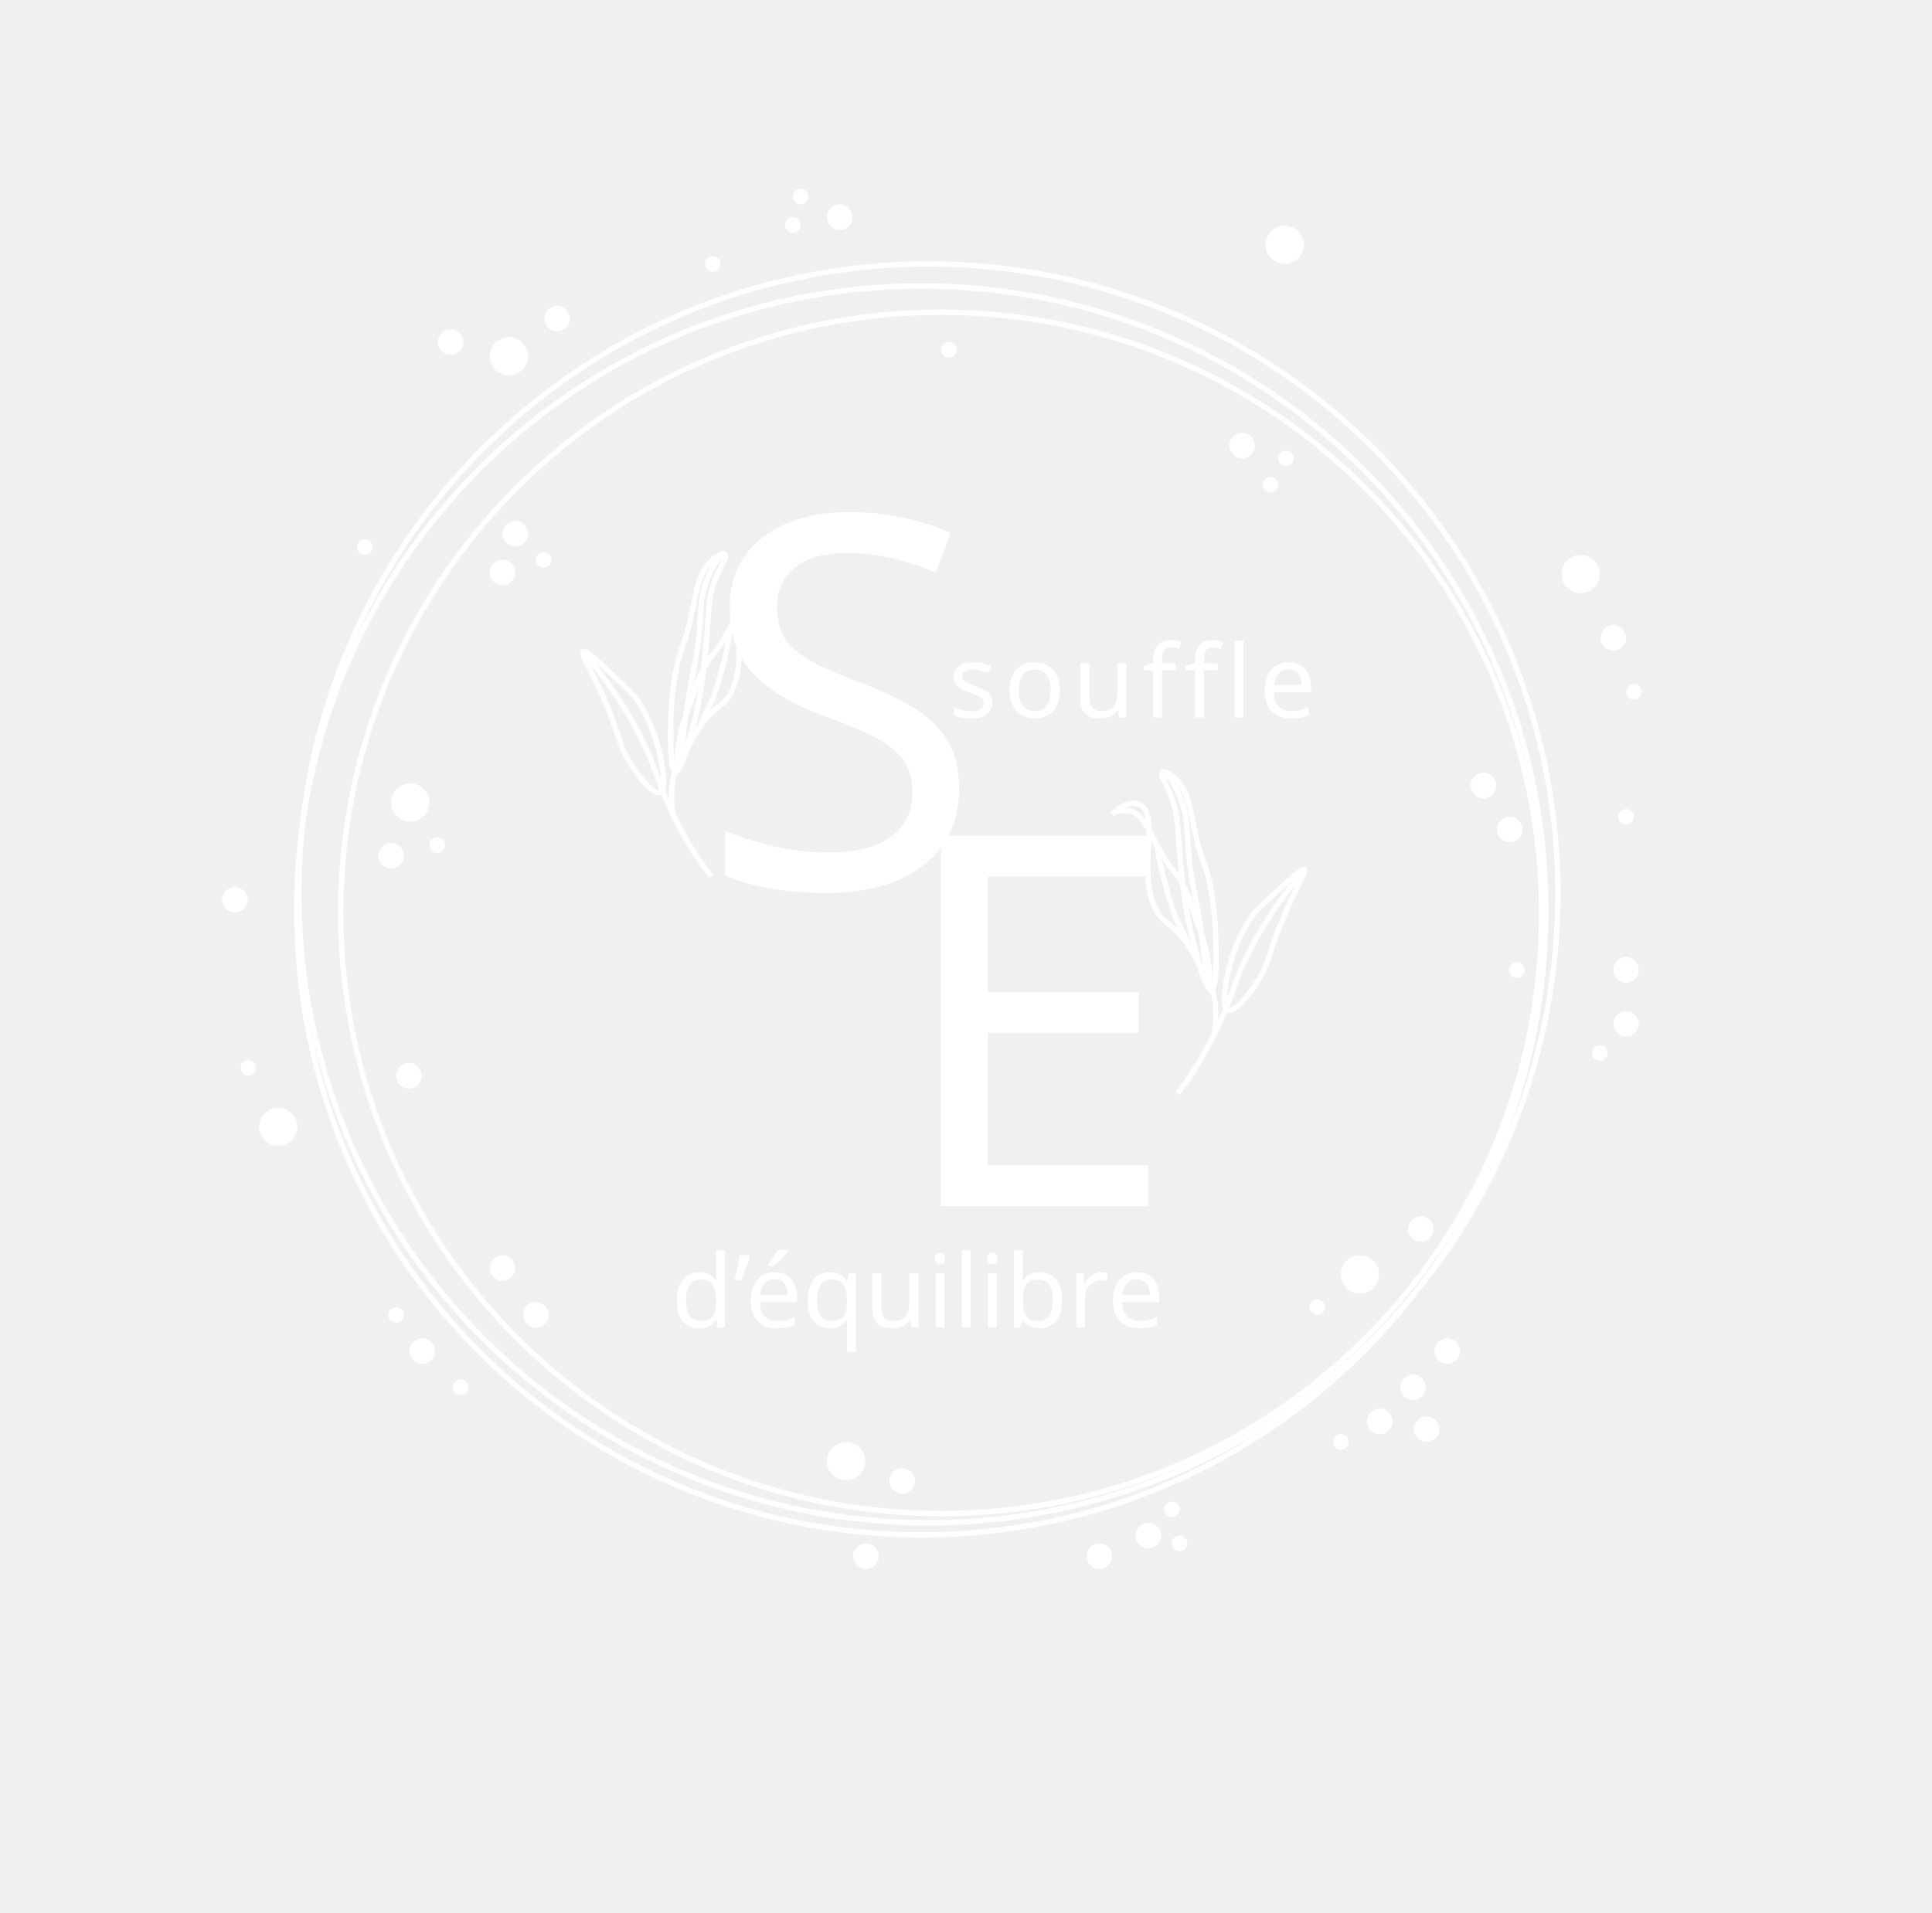
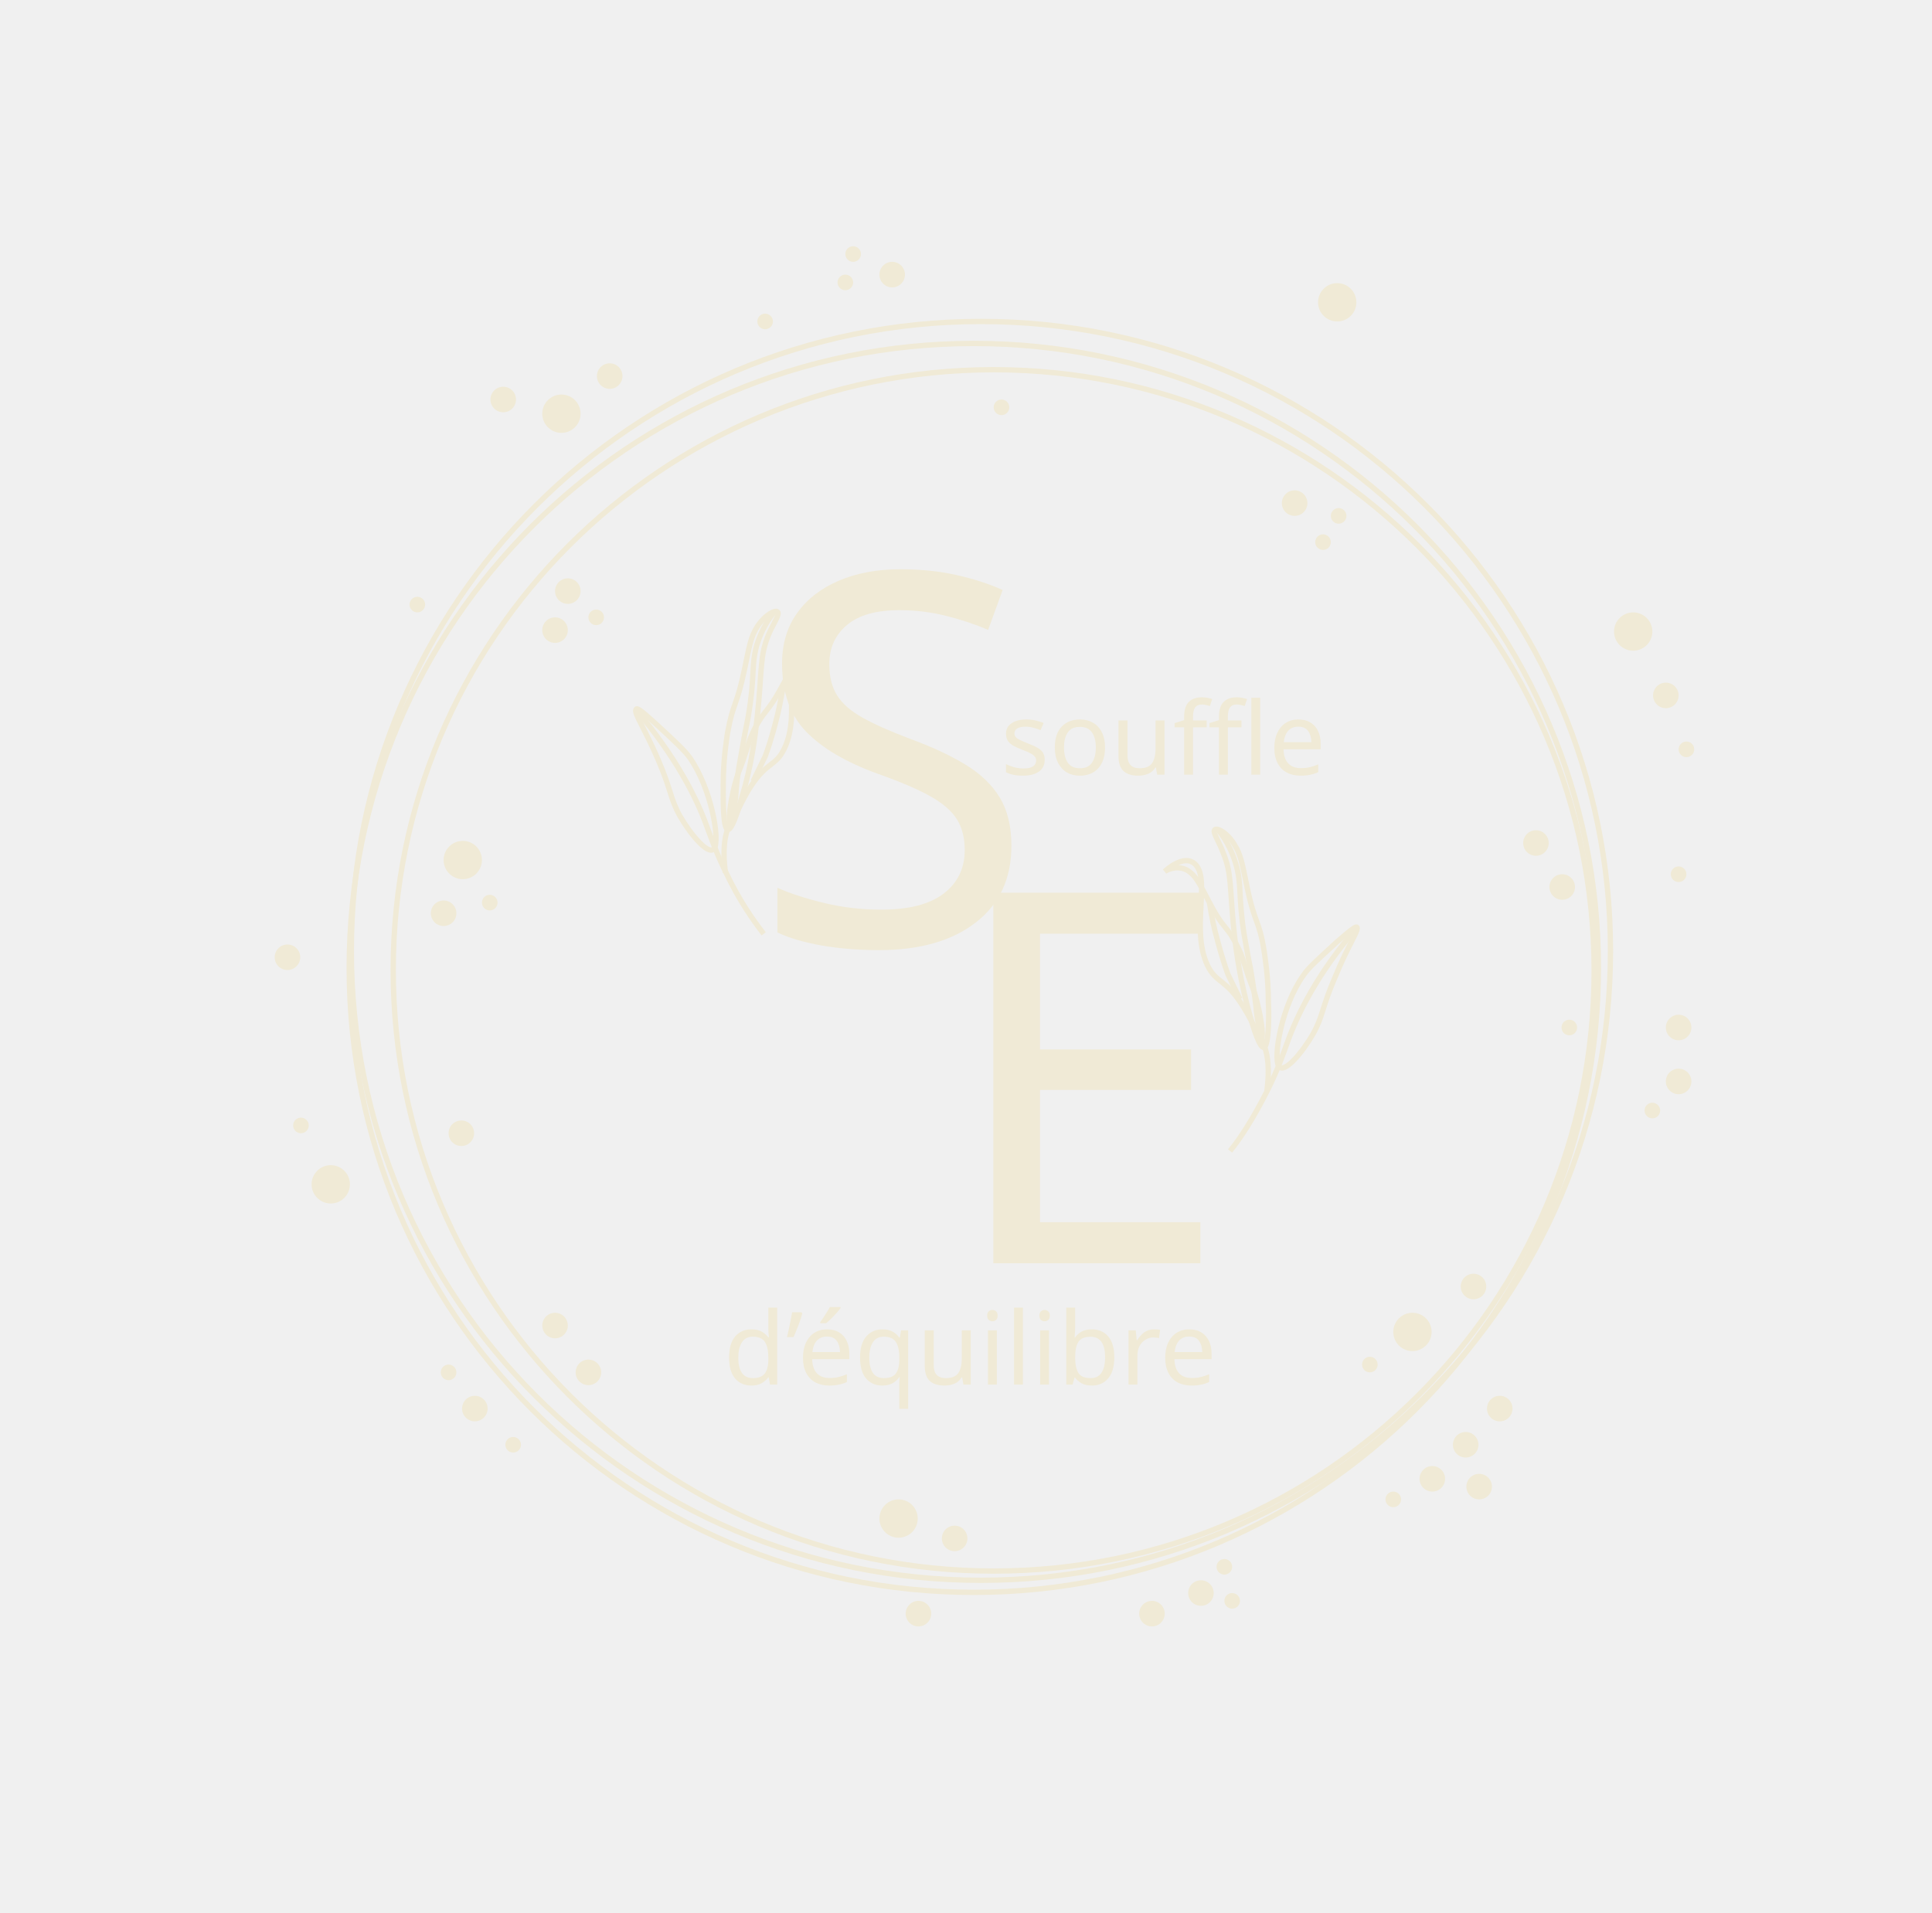
<svg xmlns="http://www.w3.org/2000/svg" version="1.1" id="Calque_1" x="0px" y="0px" viewBox="0 0 272.2 269.5" style="enable-background:new 0 0 272.2 269.5;" xml:space="preserve">
  <style type="text/css">
	.st0{enable-background:new    ;}
	.st1{fill:#9988BD;}
	.st2{fill:#D1D3E4;}
	.st3{fill:none;stroke:#707070;}
	.st4{fill:#FEF8F2;}
	.st5{fill:#F2E6E9;}
	.st6{fill:#464E9F;}
- 	.st7{fill:none;stroke:#FFFFFF;stroke-width:0.75;stroke-miterlimit:10;}
- 	.st8{fill:#FFFFFF;}
+ 	.st7{fill:none;stroke:#F0EAD6;stroke-width:0.75;stroke-miterlimit:10;}
+ 	.st8{fill:#F0EAD6;}
	.st9{font-family:'BodoniSvtyTwoITCTT-Book';}
	.st10{font-size:73.126px;}
	.st11{font-family:'BodoniSvtyTwoITCTT-BookIta';}
	.st12{font-size:14.26px;}
- 	.st13{letter-spacing:1;}
+ 	.st13{fill:none;stroke:#FFFFFF;stroke-width:0.75;stroke-miterlimit:10;}
</style>
  <g id="Rectangle_1" transform="translate(-618 63)" class="st0">
    <rect x="-352.2" y="2.8" class="st1" width="239.7" height="87.5" />
    <rect x="-351.8" y="3.1" class="st1" width="239" height="86.9" />
  </g>
  <g id="Rectangle_2" transform="translate(-618 352)">
    <rect x="-352.2" y="-121" class="st2" width="239.7" height="87.5" />
    <rect x="-351.8" y="-120.7" class="st3" width="239" height="86.9" />
  </g>
  <g id="Rectangle_3" transform="translate(-618 877)">
    <rect x="-352.2" y="-345.9" class="st4" width="239.7" height="87.5" />
    <rect x="-351.8" y="-345.6" class="st3" width="239" height="86.9" />
  </g>
  <g id="Rectangle_4" transform="translate(-618 624)">
    <rect x="-352.2" y="-237.5" class="st5" width="239.7" height="87.5" />
    <rect x="-351.8" y="-237.2" class="st3" width="239" height="86.9" />
  </g>
  <g id="Rectangle_5" transform="translate(-618 -226)">
    <rect x="-352.2" y="126.6" class="st6" width="239.7" height="87.5" />
    <rect x="-351.8" y="126.9" class="st3" width="239" height="86.9" />
  </g>
  <g>
-     <path class="st7" d="M130.8,37.2c-49,0-88.7,39.7-88.7,88.7s39.7,88.7,88.7,88.7s88.7-39.7,88.7-88.7S179.8,37.2,130.8,37.2z" />
-     <path class="st7" d="M132.6,44C85.8,44,48,81.9,48,128.6s37.8,84.7,84.6,84.7s84.6-37.9,84.6-84.6S179.3,44,132.6,44z" />
-     <path class="st7" d="M129.8,40.3c-48.7,0-88,39.4-88,88s39.4,88,88,88s88-39.4,88-88S178.4,40.3,129.8,40.3z" />
-     <text transform="matrix(1 0 0 1 98.4272 125.1024)" class="st8 st9 st10">S</text>
-     <text transform="matrix(1 0 0 1 125.4902 169.9632)" class="st8 st9 st10">E</text>
-     <text transform="matrix(1 0 0 1 133.6348 101.1142)" class="st8 st11 st12 st13">souffle</text>
-     <text transform="matrix(1 0 0 1 94.5723 187.0604)" class="st8 st11 st12">d’équilibre</text>
+     <path class="st7" d="M138.2,45.3c-49,0-88.7,39.7-88.7,88.7s39.7,88.7,88.7,88.7s88.7-39.7,88.7-88.7S187.2,45.3,138.2,45.3z" />
+     <path class="st7" d="M140,52.1c-46.8,0-84.6,37.9-84.6,84.6s37.8,84.7,84.6,84.7s84.6-37.9,84.6-84.6S186.7,52.1,140,52.1z" />
+     <path class="st7" d="M137.2,48.4c-48.7,0-88,39.4-88,88s39.4,88,88,88s88-39.4,88-88S185.8,48.4,137.2,48.4z" />
+     <text transform="matrix(1 0 0 1 105.7948 133.1589)" class="st8 st9 st10">S</text>
    <g>
-       <path class="st7" d="M156.7,114.7c0,0,2.8-2.7,4.4-0.9c2,2.3-0.7,9.1,1.6,14.1c1.3,2.7,2.6,1.8,5.2,6.1c1.5,2.4,2.2,4.6,2.4,4.3    c0.4-0.3-0.1-3.7-0.9-6.3c-0.4-1.3-0.6-1.4-1.4-4c-0.3-0.8-0.4-1.4-0.8-2.2c-0.1-0.2-0.5-1.1-1.2-2.2c-0.9-1.3-1.5-1.6-3.1-4.7    c-1.4-2.7-1.9-3.7-3.1-4.4C158.2,113.7,156.7,114.7,156.7,114.7z" />
-       <path class="st7" d="M183.8,122.6c-5.6,6.5-8.4,12.2-9.9,16.4c-0.4,1.1-1.2,3.5-2.7,6.5c-2,4-3.9,6.9-5.3,8.6" />
-       <path class="st7" d="M164.1,108.7c1.5,1.8,2.2,3.6,2.6,4.9c0.9,3,0.3,4.3,1.2,10.1c0.2,1,0.4,2.4,0.9,4.8c0.2,1.2,0.5,3,0.8,5.6    c0,0.1,0,0.1,0,0.2c0.3,2.7,0.9,4.4,1.2,5.2c0.4,1.2,0.7,3,0.3,6.1" />
-       <path class="st7" d="M163,119.1c0.3,2,0.7,3.8,1.1,5.2c0,0,0.6,2.4,1.5,4.9l0,0c0,0,1.5,3.1,1.7,3.5" />
-       <path class="st7" d="M183.8,122.6c-0.1-0.2-0.5,0-2.8,2c-2.7,2.5-4.1,3.7-4.8,4.8c-3,4.2-4.3,11.6-3.4,12.8c0.8,1,3.3-2,4.8-4.6    c1.4-2.5,1.2-3.6,3.1-8C182.5,125.2,184,123.1,183.8,122.6z" />
-       <path class="st7" d="M165.2,115.2" />
-       <path class="st7" d="M163.7,108.9c-0.2,0.4,0.6,1.5,1.2,3.1c1.3,3.1,0.9,4.9,1.6,11.5c0.3,2.8,0.9,6.9,2.2,11.5    c0.5,1.8,1.4,4.7,2,4.5c0.7-0.3,0.7-4.9,0.6-6.4c0-3.6-0.5-6.4-0.6-7.2c-0.7-4.4-1.3-3.7-2.4-9c-0.7-3.4-0.9-4.6-1.8-6    C165.5,109.2,163.9,108.4,163.7,108.9z" />
+       <text transform="matrix(1 0 0 1 132.8578 178.0196)" class="st8 st9 st10">E</text>
+     </g>
+     <text transform="matrix(1 0 0 1 141.0023 109.1707)" class="st8 st11 st12">souffle</text>
+     <text transform="matrix(1 0 0 1 101.9399 195.1169)" class="st8 st11 st12">d’équilibre</text>
+     <g>
+       <path class="st7" d="M164.1,122.8c0,0,2.8-2.7,4.4-0.9c2,2.3-0.7,9.1,1.6,14.1c1.3,2.7,2.6,1.8,5.2,6.1c1.5,2.4,2.2,4.6,2.4,4.3    c0.4-0.3-0.1-3.7-0.9-6.3c-0.4-1.3-0.6-1.4-1.4-4c-0.3-0.8-0.4-1.4-0.8-2.2c-0.1-0.2-0.5-1.1-1.2-2.2c-0.9-1.3-1.5-1.6-3.1-4.7    c-1.4-2.7-1.9-3.7-3.1-4.4C165.6,121.8,164.1,122.8,164.1,122.8z" />
+       <path class="st7" d="M191.2,130.7c-5.6,6.5-8.4,12.2-9.9,16.4c-0.4,1.1-1.2,3.5-2.7,6.5c-2,4-3.9,6.9-5.3,8.6" />
+       <path class="st7" d="M171.5,116.8c1.5,1.8,2.2,3.6,2.6,4.9c0.9,3,0.3,4.3,1.2,10.1c0.2,1,0.4,2.4,0.9,4.8c0.2,1.2,0.5,3,0.8,5.6    c0,0.1,0,0.1,0,0.2c0.3,2.7,0.9,4.4,1.2,5.2c0.4,1.2,0.7,3,0.3,6.1" />
+       <path class="st7" d="M170.4,127.2c0.3,2,0.7,3.8,1.1,5.2c0,0,0.6,2.4,1.5,4.9l0,0c0,0,1.5,3.1,1.7,3.5" />
+       <path class="st7" d="M191.2,130.7c-0.1-0.2-0.5,0-2.8,2c-2.7,2.5-4.1,3.7-4.8,4.8c-3,4.2-4.3,11.6-3.4,12.8c0.8,1,3.3-2,4.8-4.6    c1.4-2.5,1.2-3.6,3.1-8C189.9,133.3,191.4,131.2,191.2,130.7z" />
+       <path class="st13" d="M172.6,123.3" />
+       <path class="st7" d="M171.1,117c-0.2,0.4,0.6,1.5,1.2,3.1c1.3,3.1,0.9,4.9,1.6,11.5c0.3,2.8,0.9,6.9,2.2,11.5    c0.5,1.8,1.4,4.7,2,4.5c0.7-0.3,0.7-4.9,0.6-6.4c0-3.6-0.5-6.4-0.6-7.2c-0.7-4.4-1.3-3.7-2.4-9c-0.7-3.4-0.9-4.6-1.8-6    C172.9,117.3,171.3,116.5,171.1,117z" />
    </g>
    <g>
-       <path class="st7" d="M109.2,84c0,0-1.5-1-3.2,0c-1.2,0.7-1.6,1.7-3.1,4.4c-1.6,3-2.2,3.4-3.1,4.7c-0.7,1.1-1.1,1.9-1.2,2.2    c-0.4,0.8-0.5,1.4-0.8,2.2c-0.8,2.6-1,2.7-1.4,4c-0.8,2.6-1.3,6-0.9,6.3c0.3,0.3,1-1.9,2.4-4.3c2.6-4.4,3.9-3.4,5.2-6.1    c2.4-5-0.4-11.8,1.6-14.1C106.4,81.3,109.2,84,109.2,84z" />
-       <path class="st7" d="M100.2,123.5c-1.4-1.8-3.4-4.6-5.3-8.6c-1.5-3-2.3-5.5-2.7-6.5c-1.5-4.2-4.4-9.8-9.9-16.4" />
-       <path class="st7" d="M94.8,114.9c-0.4-3.1-0.1-5,0.3-6.1c0.3-0.8,1-2.5,1.2-5.2c0-0.1,0,0,0-0.2c0.2-2.6,0.6-4.4,0.8-5.6    c0.4-2.4,0.7-3.8,0.9-4.8c1-5.8,0.4-7.1,1.2-10.1c0.4-1.3,1.1-3.1,2.6-4.9" />
-       <path class="st7" d="M98.7,102c0.2-0.4,1.7-3.5,1.7-3.5l0,0c0.9-2.4,1.5-4.9,1.5-4.9c0.4-1.4,0.7-3.1,1.1-5.2" />
-       <path class="st7" d="M82.2,91.9c-0.3,0.5,1.2,2.6,3.1,7s1.7,5.5,3.1,8c1.5,2.6,4,5.6,4.8,4.6c0.9-1.2-0.4-8.5-3.4-12.8    c-0.7-1-2.1-2.3-4.8-4.8C82.7,91.8,82.3,91.6,82.2,91.9z" />
-       <path class="st7" d="M100.7,84.5" />
-       <path class="st7" d="M102.2,78.2c-0.2-0.5-1.8,0.3-2.9,2c-0.9,1.4-1.1,2.6-1.8,6c-1.1,5.3-1.6,4.6-2.4,9c-0.1,0.8-0.6,3.5-0.6,7.2    c0,1.5-0.1,6.1,0.6,6.4c0.6,0.2,1.5-2.7,2-4.5c1.4-4.5,1.9-8.7,2.2-11.5c0.7-6.5,0.3-8.4,1.6-11.5    C101.6,79.7,102.4,78.6,102.2,78.2z" />
+       <path class="st7" d="M116.6,92.1c0,0-1.5-1-3.2,0c-1.2,0.7-1.6,1.7-3.1,4.4c-1.6,3-2.2,3.4-3.1,4.7c-0.7,1.1-1.1,1.9-1.2,2.2    c-0.4,0.8-0.5,1.4-0.8,2.2c-0.8,2.6-1,2.7-1.4,4c-0.8,2.6-1.3,6-0.9,6.3c0.3,0.3,1-1.9,2.4-4.3c2.6-4.4,3.9-3.4,5.2-6.1    c2.4-5-0.4-11.8,1.6-14.1C113.8,89.4,116.6,92.1,116.6,92.1z" />
+       <path class="st7" d="M107.6,131.6c-1.4-1.8-3.4-4.6-5.3-8.6c-1.5-3-2.3-5.5-2.7-6.5c-1.5-4.2-4.4-9.8-9.9-16.4" />
+       <path class="st7" d="M102.2,123c-0.4-3.1-0.1-5,0.3-6.1c0.3-0.8,1-2.5,1.2-5.2c0-0.1,0,0,0-0.2c0.2-2.6,0.6-4.4,0.8-5.6    c0.4-2.4,0.7-3.8,0.9-4.8c1-5.8,0.4-7.1,1.2-10.1c0.4-1.3,1.1-3.1,2.6-4.9" />
+       <path class="st7" d="M106.1,110.1c0.2-0.4,1.7-3.5,1.7-3.5l0,0c0.9-2.4,1.5-4.9,1.5-4.9c0.4-1.4,0.7-3.1,1.1-5.2" />
+       <path class="st7" d="M89.6,100c-0.3,0.5,1.2,2.6,3.1,7s1.7,5.5,3.1,8c1.5,2.6,4,5.6,4.8,4.6c0.9-1.2-0.4-8.5-3.4-12.8    c-0.7-1-2.1-2.3-4.8-4.8C90.1,99.9,89.7,99.7,89.6,100z" />
+       <path class="st13" d="M108.1,92.6" />
+       <path class="st7" d="M109.6,86.3c-0.2-0.5-1.8,0.3-2.9,2c-0.9,1.4-1.1,2.6-1.8,6c-1.1,5.3-1.6,4.6-2.4,9c-0.1,0.8-0.6,3.5-0.6,7.2    c0,1.5-0.1,6.1,0.6,6.4c0.6,0.2,1.5-2.7,2-4.5c1.4-4.5,1.9-8.7,2.2-11.5c0.7-6.5,0.3-8.4,1.6-11.5C109,87.8,109.8,86.7,109.6,86.3    z" />
    </g>
-     <circle class="st8" cx="181" cy="34.5" r="2.7" />
-     <circle class="st8" cx="222.7" cy="80.9" r="2.7" />
-     <circle class="st8" cx="212.7" cy="116.9" r="1.8" />
-     <circle class="st8" cx="209" cy="110.7" r="1.8" />
-     <circle class="st8" cx="230.2" cy="97.5" r="1.1" />
-     <circle class="st8" cx="227.3" cy="89.9" r="1.8" />
-     <circle class="st8" cx="229.1" cy="115.1" r="1.1" />
-     <circle class="st8" cx="213.7" cy="136.7" r="1.1" />
-     <circle class="st8" cx="229.1" cy="136.7" r="1.8" />
-     <circle class="st8" cx="229.1" cy="144.3" r="1.8" />
-     <circle class="st8" cx="225.4" cy="148.4" r="1.1" />
-     <circle class="st8" cx="191.6" cy="179.6" r="2.7" />
-     <circle class="st8" cx="200.2" cy="173.2" r="1.8" />
-     <circle class="st8" cx="203.9" cy="190.4" r="1.8" />
-     <circle class="st8" cx="199.1" cy="195.5" r="1.8" />
-     <circle class="st8" cx="194.4" cy="200.3" r="1.8" />
-     <circle class="st8" cx="154.9" cy="219.3" r="1.8" />
-     <circle class="st8" cx="161.8" cy="216.4" r="1.8" />
-     <circle class="st8" cx="201" cy="201.4" r="1.8" />
-     <circle class="st8" cx="166.2" cy="217.5" r="1.1" />
-     <circle class="st8" cx="165.1" cy="212.7" r="1.1" />
-     <circle class="st8" cx="185.6" cy="184.2" r="1.1" />
-     <circle class="st8" cx="188.9" cy="203.2" r="1.1" />
-     <circle class="st8" cx="175" cy="62.8" r="1.8" />
-     <circle class="st8" cx="181.2" cy="64.6" r="1.1" />
-     <circle class="st8" cx="179" cy="68.3" r="1.1" />
-     <circle class="st8" cx="133.7" cy="49.3" r="1.1" />
-     <circle class="st8" cx="118.3" cy="30.6" r="1.8" />
-     <circle class="st8" cx="112.8" cy="27.7" r="1.1" />
-     <circle class="st8" cx="111.7" cy="31.7" r="1.1" />
-     <circle class="st8" cx="100.4" cy="37.2" r="1.1" />
-     <circle class="st8" cx="71.7" cy="50.2" r="2.7" />
-     <circle class="st8" cx="78.5" cy="44.9" r="1.8" />
-     <circle class="st8" cx="72.6" cy="75.2" r="1.8" />
-     <circle class="st8" cx="63.5" cy="48.2" r="1.8" />
-     <circle class="st8" cx="51.4" cy="77.1" r="1.1" />
-     <circle class="st8" cx="70.8" cy="80.7" r="1.8" />
-     <circle class="st8" cx="76.6" cy="78.9" r="1.1" />
-     <circle class="st8" cx="57.8" cy="113.1" r="2.7" />
-     <circle class="st8" cx="55.1" cy="120.6" r="1.8" />
-     <circle class="st8" cx="61.6" cy="119.1" r="1.1" />
-     <circle class="st8" cx="33.1" cy="126.8" r="1.8" />
-     <circle class="st8" cx="35" cy="150.5" r="1.1" />
-     <circle class="st8" cx="57.6" cy="151.6" r="1.8" />
-     <circle class="st8" cx="39.2" cy="158.8" r="2.7" />
-     <circle class="st8" cx="70.8" cy="178.7" r="1.8" />
-     <circle class="st8" cx="75.5" cy="185.3" r="1.8" />
-     <circle class="st8" cx="59.5" cy="190.4" r="1.8" />
-     <circle class="st8" cx="55.8" cy="185.3" r="1.1" />
-     <circle class="st8" cx="64.9" cy="195.5" r="1.1" />
-     <circle class="st8" cx="119.2" cy="205.9" r="2.7" />
-     <circle class="st8" cx="127.1" cy="208.7" r="1.8" />
-     <circle class="st8" cx="122" cy="219.3" r="1.8" />
+     <circle class="st8" cx="188.4" cy="42.6" r="2.7" />
+     <circle class="st8" cx="230.1" cy="89" r="2.7" />
+     <circle class="st8" cx="220.1" cy="125" r="1.8" />
+     <circle class="st8" cx="216.4" cy="118.8" r="1.8" />
+     <circle class="st8" cx="237.6" cy="105.6" r="1.1" />
+     <circle class="st8" cx="234.7" cy="98" r="1.8" />
+     <circle class="st8" cx="236.5" cy="123.2" r="1.1" />
+     <circle class="st8" cx="221.1" cy="144.8" r="1.1" />
+     <circle class="st8" cx="236.5" cy="144.8" r="1.8" />
+     <circle class="st8" cx="236.5" cy="152.4" r="1.8" />
+     <circle class="st8" cx="232.8" cy="156.5" r="1.1" />
+     <circle class="st8" cx="199" cy="187.7" r="2.7" />
+     <circle class="st8" cx="207.6" cy="181.3" r="1.8" />
+     <circle class="st8" cx="211.3" cy="198.5" r="1.8" />
+     <circle class="st8" cx="206.5" cy="203.6" r="1.8" />
+     <circle class="st8" cx="201.8" cy="208.4" r="1.8" />
+     <circle class="st8" cx="162.3" cy="227.4" r="1.8" />
+     <circle class="st8" cx="169.2" cy="224.5" r="1.8" />
+     <circle class="st8" cx="208.4" cy="209.5" r="1.8" />
+     <circle class="st8" cx="173.6" cy="225.6" r="1.1" />
+     <circle class="st8" cx="172.5" cy="220.8" r="1.1" />
+     <circle class="st8" cx="193" cy="192.3" r="1.1" />
+     <circle class="st8" cx="196.3" cy="211.3" r="1.1" />
+     <circle class="st8" cx="182.4" cy="70.9" r="1.8" />
+     <circle class="st8" cx="188.6" cy="72.7" r="1.1" />
+     <circle class="st8" cx="186.4" cy="76.4" r="1.1" />
+     <circle class="st8" cx="141.1" cy="57.4" r="1.1" />
+     <circle class="st8" cx="125.7" cy="38.7" r="1.8" />
+     <circle class="st8" cx="120.2" cy="35.8" r="1.1" />
+     <circle class="st8" cx="119.1" cy="39.8" r="1.1" />
+     <circle class="st8" cx="107.8" cy="45.3" r="1.1" />
+     <circle class="st8" cx="79.1" cy="58.3" r="2.7" />
+     <circle class="st8" cx="85.9" cy="53" r="1.8" />
+     <circle class="st8" cx="80" cy="83.3" r="1.8" />
+     <circle class="st8" cx="70.9" cy="56.3" r="1.8" />
+     <circle class="st8" cx="58.8" cy="85.2" r="1.1" />
+     <circle class="st8" cx="78.2" cy="88.8" r="1.8" />
+     <circle class="st8" cx="84" cy="87" r="1.1" />
+     <circle class="st8" cx="65.2" cy="121.2" r="2.7" />
+     <circle class="st8" cx="62.5" cy="128.7" r="1.8" />
+     <circle class="st8" cx="69" cy="127.2" r="1.1" />
+     <circle class="st8" cx="40.5" cy="134.9" r="1.8" />
+     <circle class="st8" cx="42.4" cy="158.6" r="1.1" />
+     <circle class="st8" cx="65" cy="159.7" r="1.8" />
+     <circle class="st8" cx="46.6" cy="166.9" r="2.7" />
+     <circle class="st8" cx="78.2" cy="186.8" r="1.8" />
+     <circle class="st8" cx="82.9" cy="193.4" r="1.8" />
+     <circle class="st8" cx="66.9" cy="198.5" r="1.8" />
+     <circle class="st8" cx="63.2" cy="193.4" r="1.1" />
+     <circle class="st8" cx="72.3" cy="203.6" r="1.1" />
+     <circle class="st8" cx="126.6" cy="214" r="2.7" />
+     <circle class="st8" cx="134.5" cy="216.8" r="1.8" />
+     <circle class="st8" cx="129.4" cy="227.4" r="1.8" />
  </g>
</svg>
